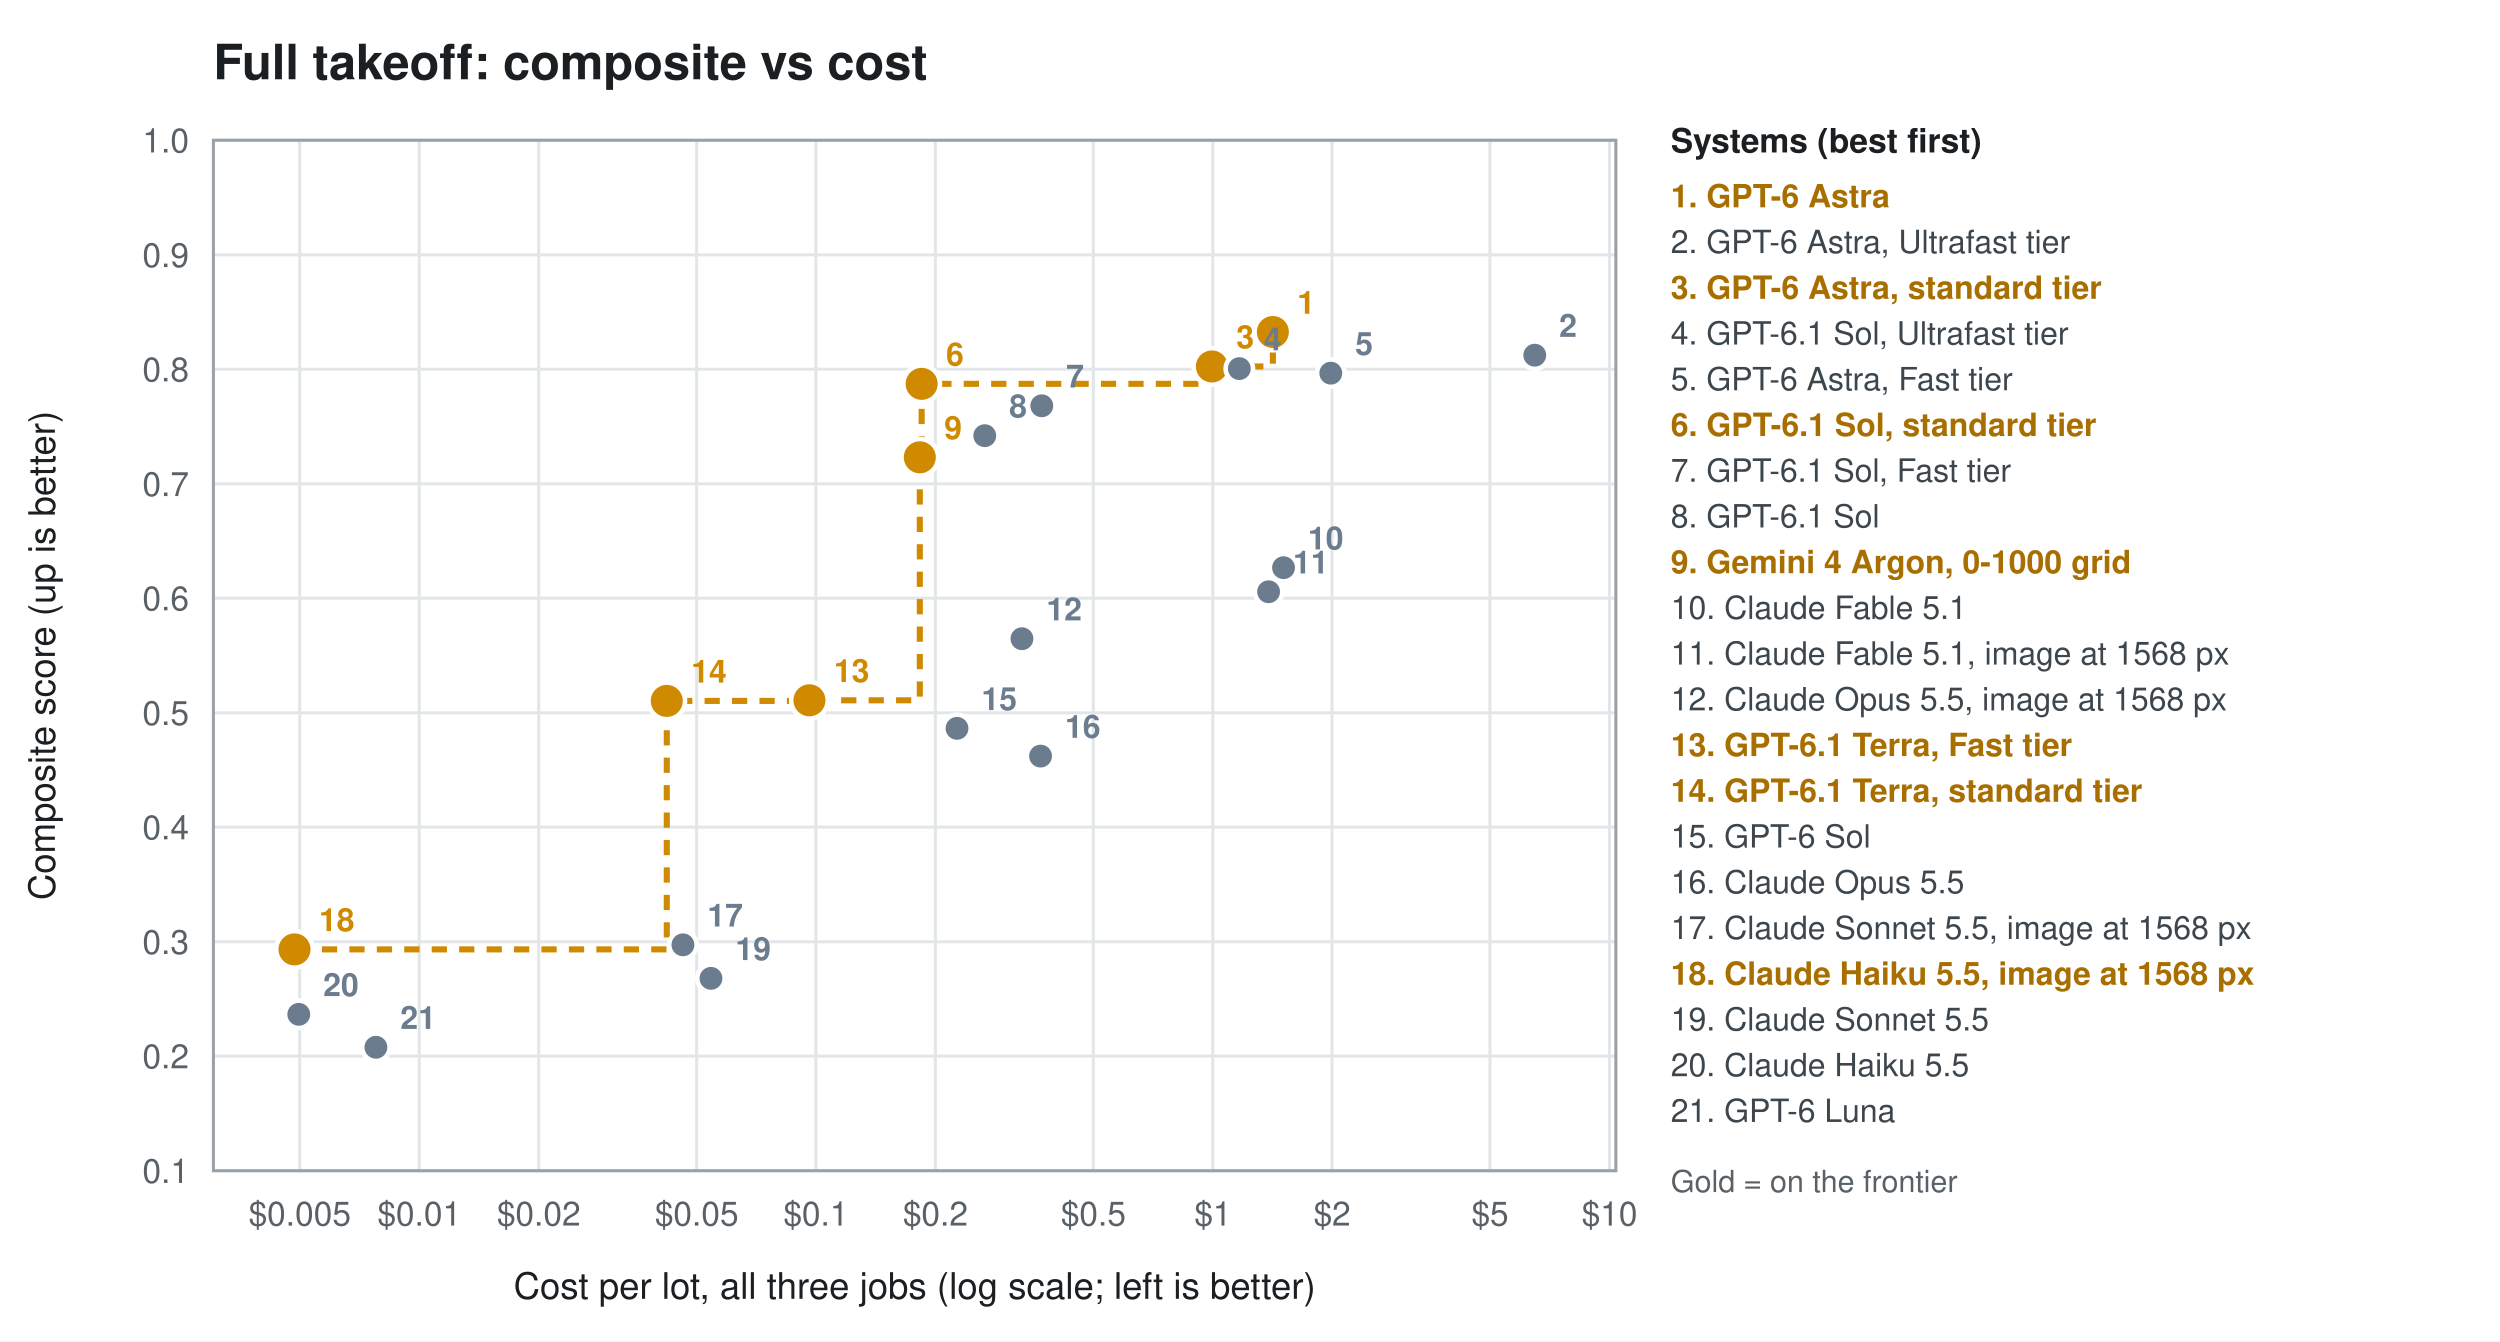
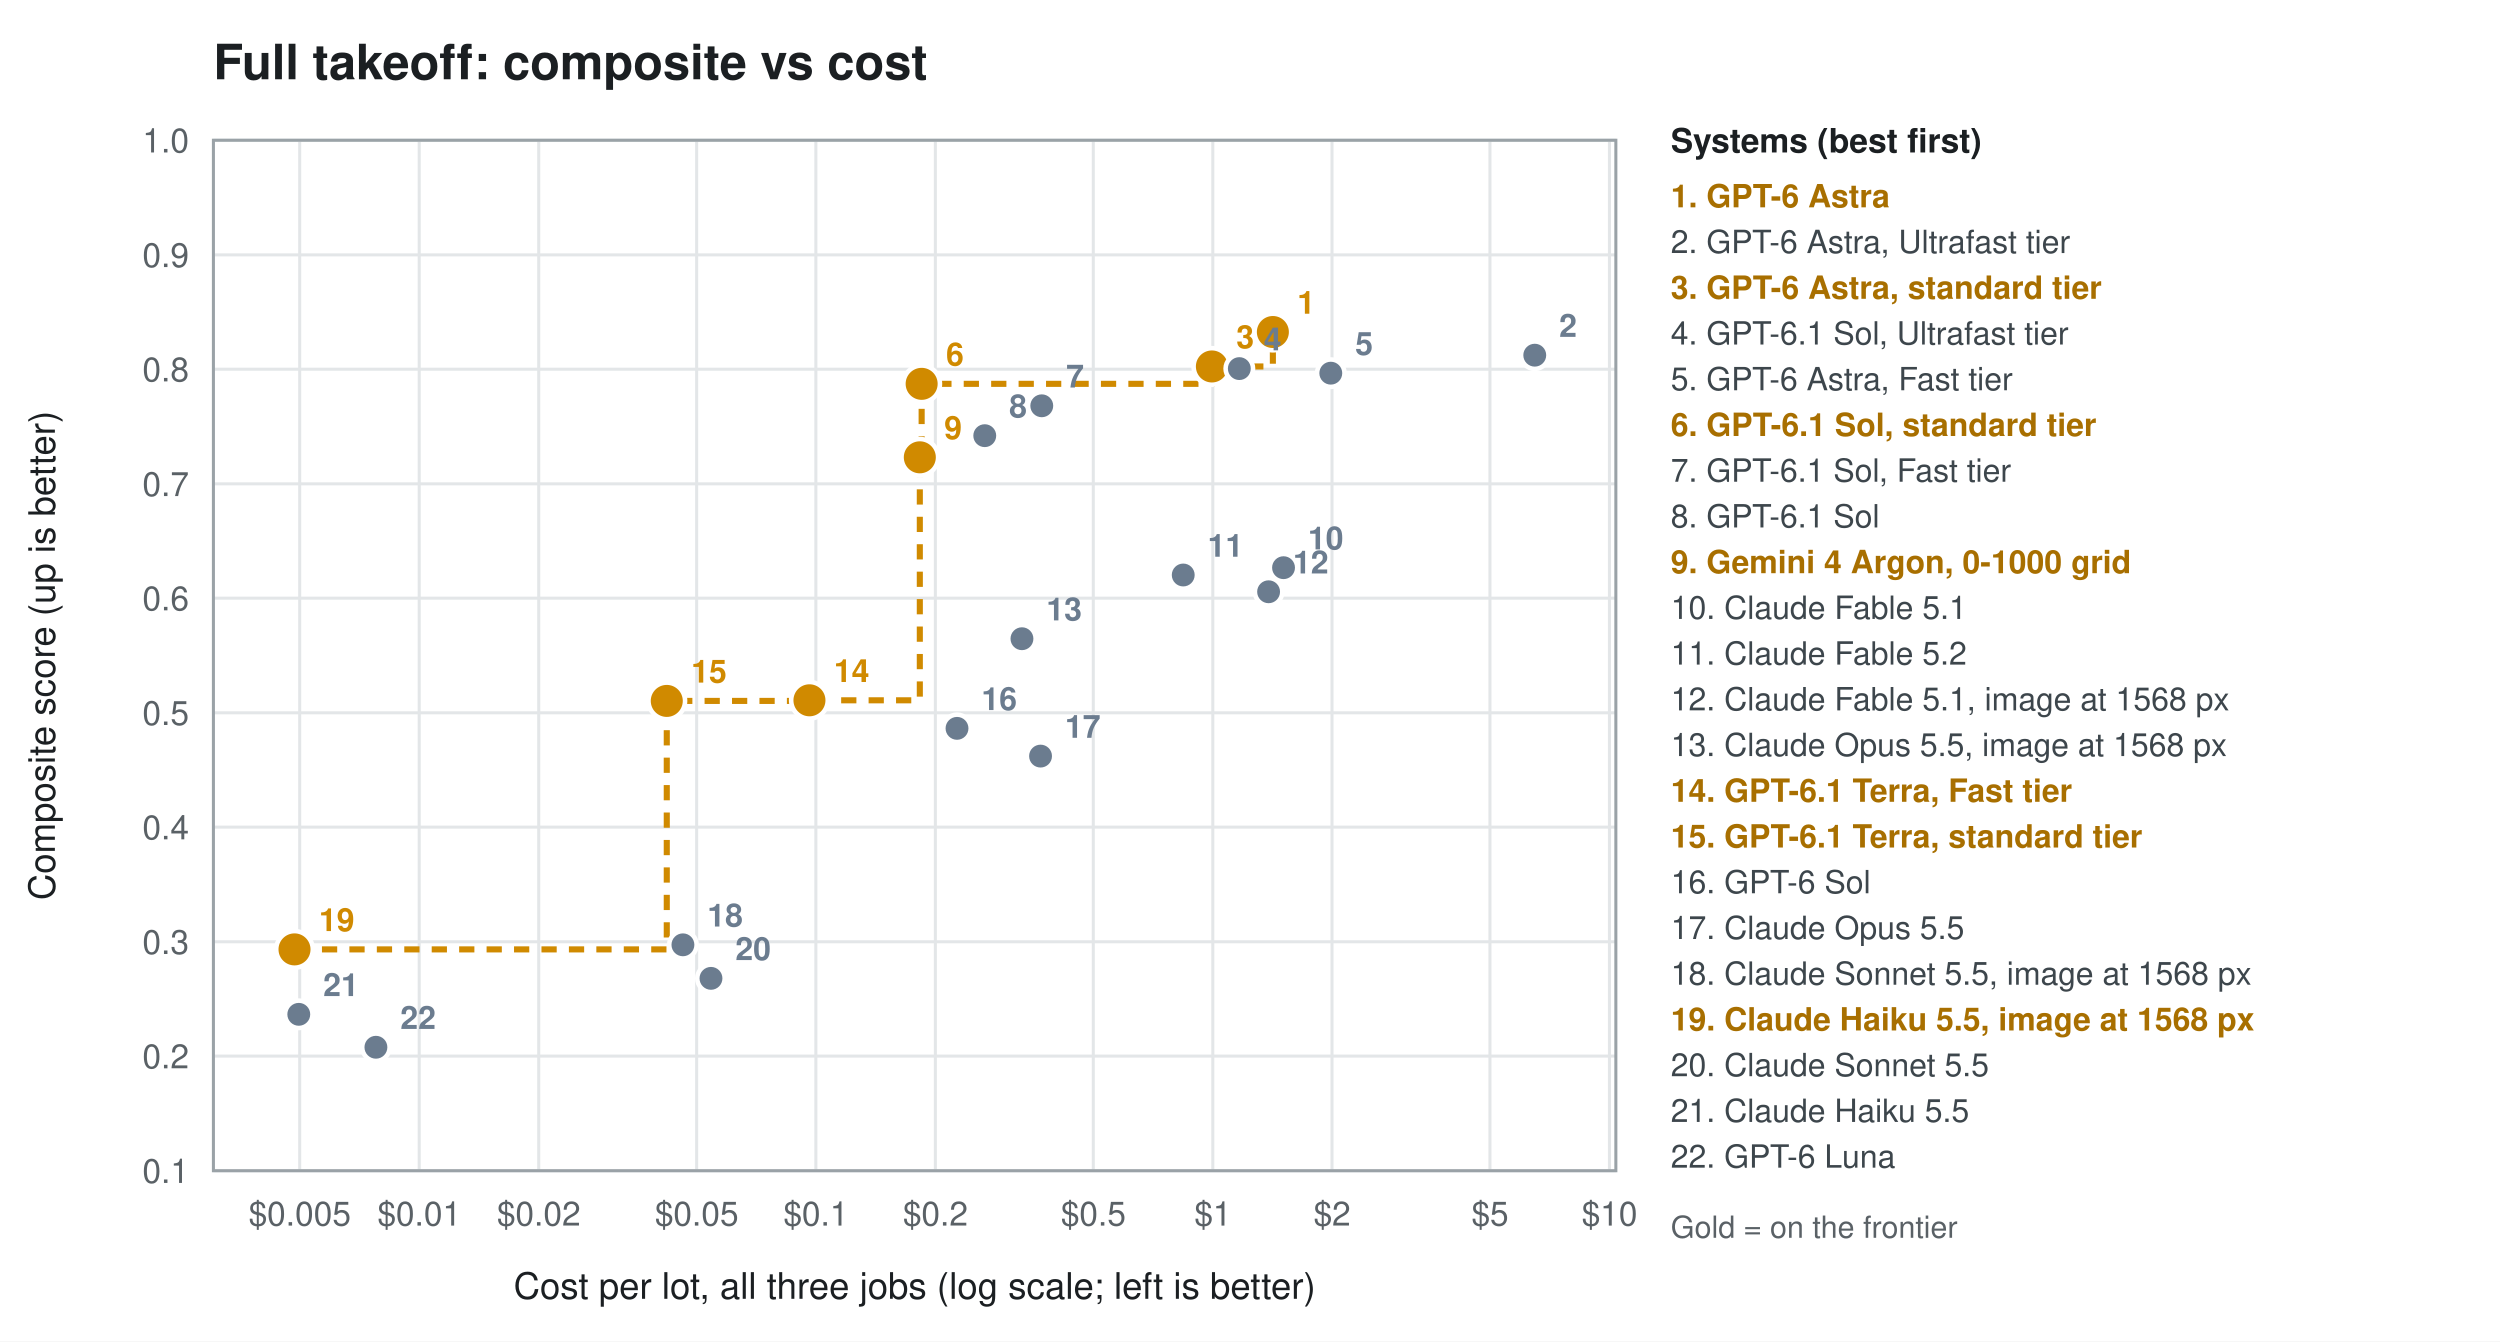
<svg xmlns="http://www.w3.org/2000/svg" viewBox="0 0 820 440" font-family="Helvetica, Arial, sans-serif">
  <rect width="820" height="440" fill="#ffffff" />
  <text x="70" y="26" font-size="16" font-weight="700" fill="#1b1f22">Full takeoff: composite vs cost</text>
  <line x1="98.3" y1="46" x2="98.3" y2="384" stroke="#e3e6e8" />
  <text x="98.3" y="402" font-size="11" text-anchor="middle" fill="#5a6166">$0.005</text>
  <line x1="137.5" y1="46" x2="137.5" y2="384" stroke="#e3e6e8" />
  <text x="137.5" y="402" font-size="11" text-anchor="middle" fill="#5a6166">$0.01</text>
  <line x1="176.7" y1="46" x2="176.7" y2="384" stroke="#e3e6e8" />
  <text x="176.7" y="402" font-size="11" text-anchor="middle" fill="#5a6166">$0.02</text>
  <line x1="228.5" y1="46" x2="228.5" y2="384" stroke="#e3e6e8" />
  <text x="228.5" y="402" font-size="11" text-anchor="middle" fill="#5a6166">$0.05</text>
  <line x1="267.6" y1="46" x2="267.6" y2="384" stroke="#e3e6e8" />
  <text x="267.6" y="402" font-size="11" text-anchor="middle" fill="#5a6166">$0.1</text>
  <line x1="306.8" y1="46" x2="306.8" y2="384" stroke="#e3e6e8" />
  <text x="306.8" y="402" font-size="11" text-anchor="middle" fill="#5a6166">$0.2</text>
  <line x1="358.6" y1="46" x2="358.6" y2="384" stroke="#e3e6e8" />
  <text x="358.6" y="402" font-size="11" text-anchor="middle" fill="#5a6166">$0.5</text>
  <line x1="397.8" y1="46" x2="397.8" y2="384" stroke="#e3e6e8" />
  <text x="397.8" y="402" font-size="11" text-anchor="middle" fill="#5a6166">$1</text>
  <line x1="436.9" y1="46" x2="436.9" y2="384" stroke="#e3e6e8" />
  <text x="436.9" y="402" font-size="11" text-anchor="middle" fill="#5a6166">$2</text>
  <line x1="488.7" y1="46" x2="488.7" y2="384" stroke="#e3e6e8" />
  <text x="488.7" y="402" font-size="11" text-anchor="middle" fill="#5a6166">$5</text>
  <line x1="527.9" y1="46" x2="527.9" y2="384" stroke="#e3e6e8" />
  <text x="527.9" y="402" font-size="11" text-anchor="middle" fill="#5a6166">$10</text>
  <line x1="70" y1="384.0" x2="530" y2="384.0" stroke="#e3e6e8" />
  <text x="62" y="388.0" font-size="11" text-anchor="end" fill="#5a6166">0.1</text>
  <line x1="70" y1="346.4" x2="530" y2="346.4" stroke="#e3e6e8" />
  <text x="62" y="350.4" font-size="11" text-anchor="end" fill="#5a6166">0.2</text>
  <line x1="70" y1="308.9" x2="530" y2="308.9" stroke="#e3e6e8" />
  <text x="62" y="312.9" font-size="11" text-anchor="end" fill="#5a6166">0.3</text>
  <line x1="70" y1="271.3" x2="530" y2="271.3" stroke="#e3e6e8" />
  <text x="62" y="275.3" font-size="11" text-anchor="end" fill="#5a6166">0.4</text>
  <line x1="70" y1="233.8" x2="530" y2="233.8" stroke="#e3e6e8" />
  <text x="62" y="237.8" font-size="11" text-anchor="end" fill="#5a6166">0.5</text>
  <line x1="70" y1="196.2" x2="530" y2="196.2" stroke="#e3e6e8" />
  <text x="62" y="200.2" font-size="11" text-anchor="end" fill="#5a6166">0.6</text>
  <line x1="70" y1="158.7" x2="530" y2="158.7" stroke="#e3e6e8" />
  <text x="62" y="162.7" font-size="11" text-anchor="end" fill="#5a6166">0.7</text>
  <line x1="70" y1="121.1" x2="530" y2="121.1" stroke="#e3e6e8" />
  <text x="62" y="125.1" font-size="11" text-anchor="end" fill="#5a6166">0.8</text>
  <line x1="70" y1="83.6" x2="530" y2="83.6" stroke="#e3e6e8" />
  <text x="62" y="87.6" font-size="11" text-anchor="end" fill="#5a6166">0.9</text>
  <line x1="70" y1="46.0" x2="530" y2="46.0" stroke="#e3e6e8" />
  <text x="62" y="50.0" font-size="11" text-anchor="end" fill="#5a6166">1.0</text>
  <rect x="70" y="46" width="460" height="338" fill="none" stroke="#9aa2a7" />
  <text x="300.0" y="426" font-size="12" text-anchor="middle" fill="#1b1f22">Cost per lot, all three jobs (log scale; left is better)</text>
  <text transform="translate(18 215.0) rotate(-90)" font-size="12" text-anchor="middle" fill="#1b1f22">Composite score (up is better)</text>
  <path d="M96.6,311.4 L218.7,311.4 L218.7,229.9 L265.5,229.9 L265.5,229.7 L301.7,229.7 L301.7,150.0 L302.3,150.0 L302.3,125.9 L397.5,125.9 L397.5,120.2 L417.5,120.2 L417.5,108.9" fill="none" stroke="#d08a00" stroke-width="2" stroke-dasharray="5 4" />
  <circle cx="417.5" cy="108.9" r="6" fill="#d08a00" stroke="#ffffff" stroke-width="1.5" />
  <text x="425.5" y="102.9" font-size="10.5" font-weight="700" fill="#d08a00">1</text>
  <circle cx="503.4" cy="116.5" r="4.5" fill="#6b7c8f" stroke="#ffffff" stroke-width="1.5" />
  <text x="511.4" y="110.5" font-size="10.5" font-weight="700" fill="#6b7c8f">2</text>
  <circle cx="397.5" cy="120.2" r="6" fill="#d08a00" stroke="#ffffff" stroke-width="1.5" />
  <text x="405.5" y="114.2" font-size="10.5" font-weight="700" fill="#d08a00">3</text>
  <circle cx="406.5" cy="120.9" r="4.5" fill="#6b7c8f" stroke="#ffffff" stroke-width="1.5" />
  <text x="414.5" y="114.9" font-size="10.5" font-weight="700" fill="#6b7c8f">4</text>
  <circle cx="436.5" cy="122.4" r="4.5" fill="#6b7c8f" stroke="#ffffff" stroke-width="1.5" />
  <text x="444.5" y="116.4" font-size="10.5" font-weight="700" fill="#6b7c8f">5</text>
  <circle cx="302.3" cy="125.9" r="6" fill="#d08a00" stroke="#ffffff" stroke-width="1.5" />
  <text x="310.3" y="119.9" font-size="10.5" font-weight="700" fill="#d08a00">6</text>
  <circle cx="341.7" cy="133.1" r="4.5" fill="#6b7c8f" stroke="#ffffff" stroke-width="1.5" />
  <text x="349.7" y="127.1" font-size="10.5" font-weight="700" fill="#6b7c8f">7</text>
  <circle cx="323.0" cy="142.9" r="4.5" fill="#6b7c8f" stroke="#ffffff" stroke-width="1.5" />
  <text x="331.0" y="136.9" font-size="10.5" font-weight="700" fill="#6b7c8f">8</text>
  <circle cx="301.7" cy="150.0" r="6" fill="#d08a00" stroke="#ffffff" stroke-width="1.5" />
  <text x="309.7" y="144.0" font-size="10.5" font-weight="700" fill="#d08a00">9</text>
  <circle cx="421.0" cy="186.2" r="4.5" fill="#6b7c8f" stroke="#ffffff" stroke-width="1.5" />
  <text x="429.0" y="180.2" font-size="10.5" font-weight="700" fill="#6b7c8f">10</text>
+   <circle cx="388.1" cy="188.6" r="4.5" fill="#6b7c8f" stroke="#ffffff" stroke-width="1.5" />
+   <text x="396.1" y="182.6" font-size="10.5" font-weight="700" fill="#6b7c8f">11</text>
  <circle cx="416.1" cy="194.1" r="4.5" fill="#6b7c8f" stroke="#ffffff" stroke-width="1.5" />
-   <text x="424.1" y="188.1" font-size="10.5" font-weight="700" fill="#6b7c8f">11</text>
+   <text x="424.1" y="188.1" font-size="10.5" font-weight="700" fill="#6b7c8f">12</text>
  <circle cx="335.2" cy="209.5" r="4.5" fill="#6b7c8f" stroke="#ffffff" stroke-width="1.5" />
-   <text x="343.2" y="203.5" font-size="10.5" font-weight="700" fill="#6b7c8f">12</text>
+   <text x="343.2" y="203.5" font-size="10.5" font-weight="700" fill="#6b7c8f">13</text>
  <circle cx="265.5" cy="229.7" r="6" fill="#d08a00" stroke="#ffffff" stroke-width="1.5" />
-   <text x="273.5" y="223.7" font-size="10.5" font-weight="700" fill="#d08a00">13</text>
+   <text x="273.5" y="223.7" font-size="10.5" font-weight="700" fill="#d08a00">14</text>
  <circle cx="218.7" cy="229.9" r="6" fill="#d08a00" stroke="#ffffff" stroke-width="1.5" />
-   <text x="226.7" y="223.9" font-size="10.5" font-weight="700" fill="#d08a00">14</text>
+   <text x="226.7" y="223.9" font-size="10.5" font-weight="700" fill="#d08a00">15</text>
  <circle cx="313.9" cy="238.9" r="4.5" fill="#6b7c8f" stroke="#ffffff" stroke-width="1.5" />
-   <text x="321.9" y="232.9" font-size="10.5" font-weight="700" fill="#6b7c8f">15</text>
+   <text x="321.9" y="232.9" font-size="10.5" font-weight="700" fill="#6b7c8f">16</text>
  <circle cx="341.3" cy="248.0" r="4.5" fill="#6b7c8f" stroke="#ffffff" stroke-width="1.5" />
-   <text x="349.3" y="242.0" font-size="10.5" font-weight="700" fill="#6b7c8f">16</text>
+   <text x="349.3" y="242.0" font-size="10.5" font-weight="700" fill="#6b7c8f">17</text>
  <circle cx="224.0" cy="309.9" r="4.5" fill="#6b7c8f" stroke="#ffffff" stroke-width="1.5" />
-   <text x="232.0" y="303.9" font-size="10.5" font-weight="700" fill="#6b7c8f">17</text>
+   <text x="232.0" y="303.9" font-size="10.5" font-weight="700" fill="#6b7c8f">18</text>
  <circle cx="96.6" cy="311.4" r="6" fill="#d08a00" stroke="#ffffff" stroke-width="1.5" />
-   <text x="104.6" y="305.4" font-size="10.5" font-weight="700" fill="#d08a00">18</text>
+   <text x="104.6" y="305.4" font-size="10.5" font-weight="700" fill="#d08a00">19</text>
  <circle cx="233.2" cy="320.9" r="4.5" fill="#6b7c8f" stroke="#ffffff" stroke-width="1.5" />
-   <text x="241.2" y="314.9" font-size="10.5" font-weight="700" fill="#6b7c8f">19</text>
+   <text x="241.2" y="314.9" font-size="10.5" font-weight="700" fill="#6b7c8f">20</text>
  <circle cx="98.0" cy="332.7" r="4.5" fill="#6b7c8f" stroke="#ffffff" stroke-width="1.5" />
-   <text x="106.0" y="326.7" font-size="10.5" font-weight="700" fill="#6b7c8f">20</text>
+   <text x="106.0" y="326.7" font-size="10.5" font-weight="700" fill="#6b7c8f">21</text>
  <circle cx="123.3" cy="343.5" r="4.5" fill="#6b7c8f" stroke="#ffffff" stroke-width="1.5" />
-   <text x="131.3" y="337.5" font-size="10.5" font-weight="700" fill="#6b7c8f">21</text>
+   <text x="131.3" y="337.5" font-size="10.5" font-weight="700" fill="#6b7c8f">22</text>
  <text x="548" y="50" font-size="11" font-weight="700" fill="#1b1f22">Systems (best first)</text>
  <text x="548" y="68" font-size="10.5" fill="#a86f00" font-weight="700">1. GPT-6 Astra</text>
  <text x="548" y="83" font-size="10.5" fill="#3d464c" font-weight="400">2. GPT-6 Astra, Ultrafast tier</text>
  <text x="548" y="98" font-size="10.5" fill="#a86f00" font-weight="700">3. GPT-6 Astra, standard tier</text>
  <text x="548" y="113" font-size="10.5" fill="#3d464c" font-weight="400">4. GPT-6.1 Sol, Ultrafast tier</text>
  <text x="548" y="128" font-size="10.5" fill="#3d464c" font-weight="400">5. GPT-6 Astra, Fast tier</text>
  <text x="548" y="143" font-size="10.5" fill="#a86f00" font-weight="700">6. GPT-6.1 Sol, standard tier</text>
  <text x="548" y="158" font-size="10.5" fill="#3d464c" font-weight="400">7. GPT-6.1 Sol, Fast tier</text>
  <text x="548" y="173" font-size="10.5" fill="#3d464c" font-weight="400">8. GPT-6.1 Sol</text>
  <text x="548" y="188" font-size="10.5" fill="#a86f00" font-weight="700">9. Gemini 4 Argon, 0-1000 grid</text>
  <text x="548" y="203" font-size="10.5" fill="#3d464c" font-weight="400">10. Claude Fable 5.1</text>
-   <text x="548" y="218" font-size="10.5" fill="#3d464c" font-weight="400">11. Claude Fable 5.1, image at 1568 px</text>
-   <text x="548" y="233" font-size="10.5" fill="#3d464c" font-weight="400">12. Claude Opus 5.5, image at 1568 px</text>
-   <text x="548" y="248" font-size="10.5" fill="#a86f00" font-weight="700">13. GPT-6.1 Terra, Fast tier</text>
-   <text x="548" y="263" font-size="10.5" fill="#a86f00" font-weight="700">14. GPT-6.1 Terra, standard tier</text>
-   <text x="548" y="278" font-size="10.5" fill="#3d464c" font-weight="400">15. GPT-6 Sol</text>
-   <text x="548" y="293" font-size="10.5" fill="#3d464c" font-weight="400">16. Claude Opus 5.5</text>
-   <text x="548" y="308" font-size="10.5" fill="#3d464c" font-weight="400">17. Claude Sonnet 5.5, image at 1568 px</text>
-   <text x="548" y="323" font-size="10.5" fill="#a86f00" font-weight="700">18. Claude Haiku 5.5, image at 1568 px</text>
-   <text x="548" y="338" font-size="10.5" fill="#3d464c" font-weight="400">19. Claude Sonnet 5.5</text>
-   <text x="548" y="353" font-size="10.5" fill="#3d464c" font-weight="400">20. Claude Haiku 5.5</text>
-   <text x="548" y="368" font-size="10.5" fill="#3d464c" font-weight="400">21. GPT-6 Luna</text>
-   <text x="548" y="391" font-size="10" fill="#5a6166">Gold = on the frontier</text>
+   <text x="548" y="218" font-size="10.5" fill="#3d464c" font-weight="400">11. Claude Fable 5.2</text>
+   <text x="548" y="233" font-size="10.5" fill="#3d464c" font-weight="400">12. Claude Fable 5.1, image at 1568 px</text>
+   <text x="548" y="248" font-size="10.5" fill="#3d464c" font-weight="400">13. Claude Opus 5.5, image at 1568 px</text>
+   <text x="548" y="263" font-size="10.5" fill="#a86f00" font-weight="700">14. GPT-6.1 Terra, Fast tier</text>
+   <text x="548" y="278" font-size="10.5" fill="#a86f00" font-weight="700">15. GPT-6.1 Terra, standard tier</text>
+   <text x="548" y="293" font-size="10.5" fill="#3d464c" font-weight="400">16. GPT-6 Sol</text>
+   <text x="548" y="308" font-size="10.5" fill="#3d464c" font-weight="400">17. Claude Opus 5.5</text>
+   <text x="548" y="323" font-size="10.5" fill="#3d464c" font-weight="400">18. Claude Sonnet 5.5, image at 1568 px</text>
+   <text x="548" y="338" font-size="10.5" fill="#a86f00" font-weight="700">19. Claude Haiku 5.5, image at 1568 px</text>
+   <text x="548" y="353" font-size="10.5" fill="#3d464c" font-weight="400">20. Claude Sonnet 5.5</text>
+   <text x="548" y="368" font-size="10.5" fill="#3d464c" font-weight="400">21. Claude Haiku 5.5</text>
+   <text x="548" y="383" font-size="10.5" fill="#3d464c" font-weight="400">22. GPT-6 Luna</text>
+   <text x="548" y="406" font-size="10" fill="#5a6166">Gold = on the frontier</text>
</svg>
